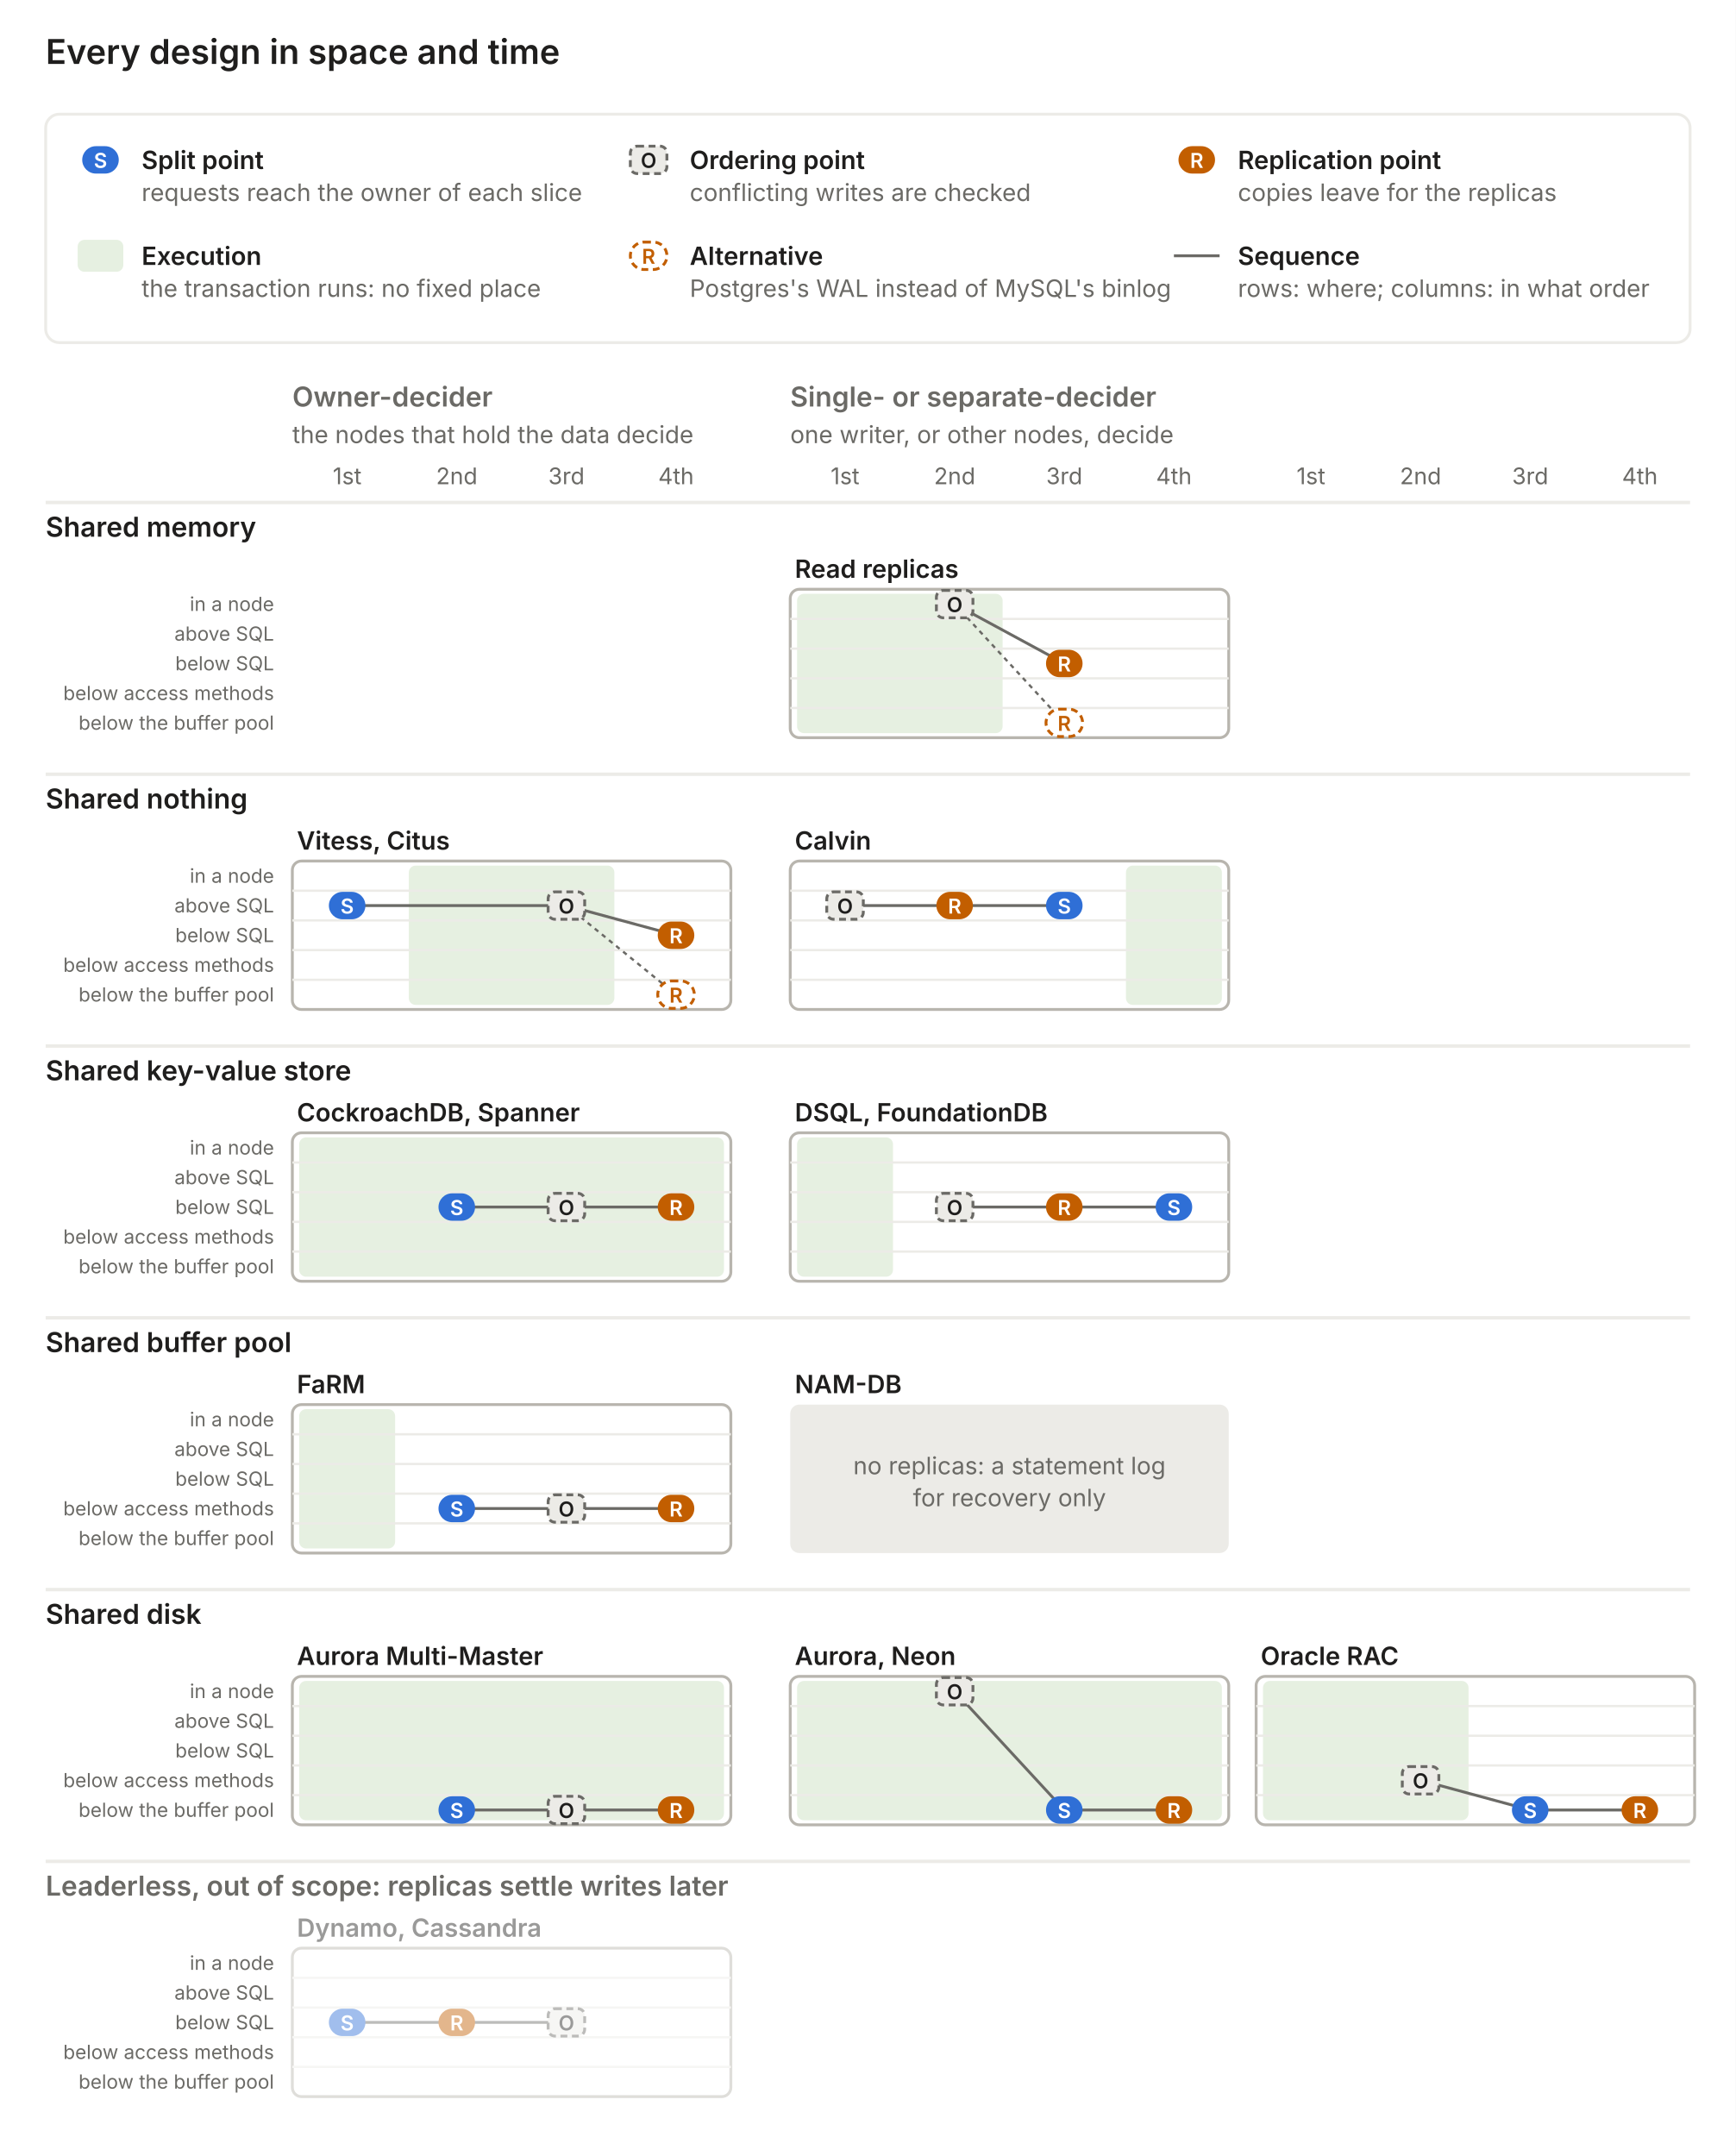
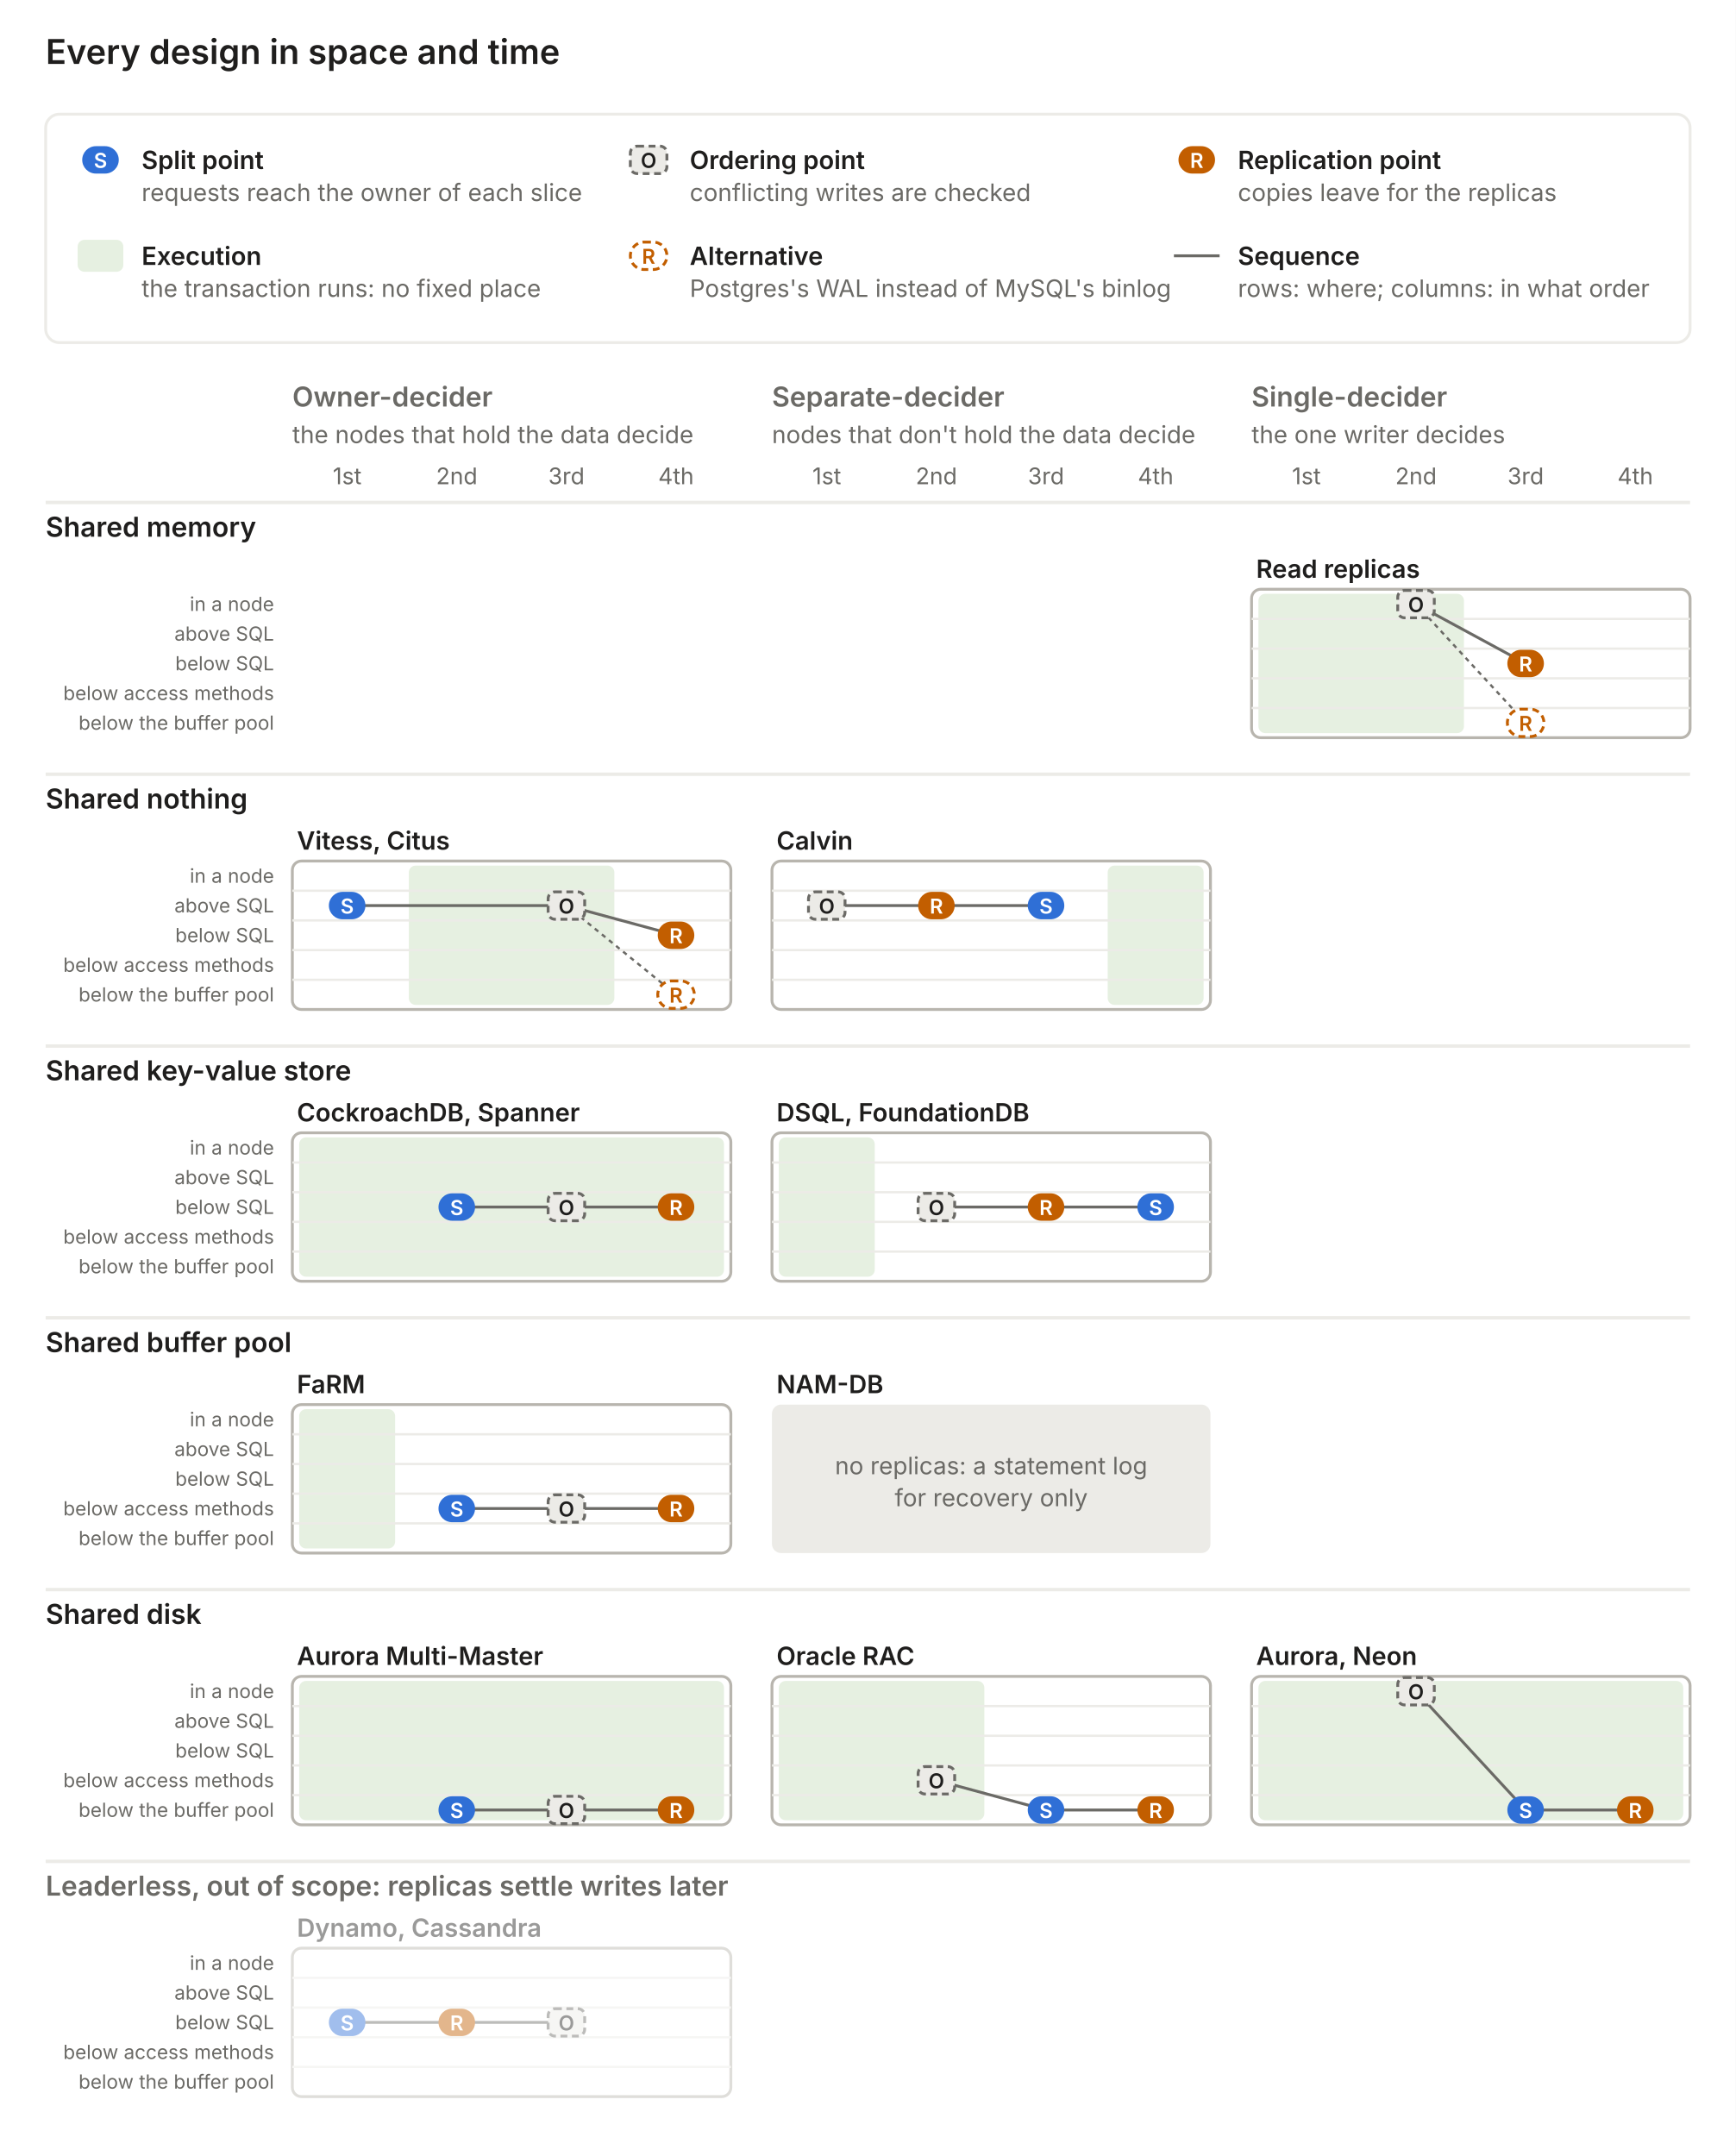
- <svg xmlns="http://www.w3.org/2000/svg" width="760" height="944" font-family="Inter, 'Helvetica Neue', Arial, sans-serif" viewBox="0 0 760 944" role="img" aria-label="Every design placed in space and time. Each panel is one design. Its rows are places: in a node, above SQL, below SQL, below the access methods, below the buffer pool. Its columns are four steps in sequence. S is the split point, O the ordering point, R the replication point, and a green band marks when the transaction executes, which has no fixed place. Calvin orders, replicates, and splits before it executes. DSQL and FaRM execute first, then order, replicate, and split or split, order, and replicate. Lock-based designs order while they execute: read replicas, Vitess, Oracle RAC, and Aurora; CockroachDB and Aurora also split and replicate each write while the transaction runs. Vitess splits before it executes and replicates after." font-size="13">
+ <svg xmlns="http://www.w3.org/2000/svg" width="760" height="944" font-family="Inter, 'Helvetica Neue', Arial, sans-serif" viewBox="0 0 760 944" role="img" aria-label="Every design placed in space and time. Each panel is one design, in three columns by who checks conflicts: owner-decider, separate-decider, and single-decider. Its rows are places: in a node, above SQL, below SQL, below the access methods, below the buffer pool. Its columns are four steps in sequence. S is the split point, O the ordering point, R the replication point, and a green band marks when the transaction executes, which has no fixed place. Owner-deciders split first, then order and replicate. Separate-deciders order first: Calvin before it executes, DSQL after, and Oracle RAC while it runs. Single-deciders order in the one writer while it executes." font-size="13">
  <rect width="100%" height="100%" fill="#ffffff" />
  <text x="20" y="28" text-anchor="start" font-size="15" font-weight="600" fill="#1f1e1d">Every design in space and time</text>
  <rect x="20" y="50" width="720" height="100" rx="6" fill="#ffffff" stroke="#ecebe7" stroke-width="1.25" />
  <rect x="36" y="64" width="16" height="12" rx="6" fill="#2f6fd6" />
  <text x="44" y="73.5" text-anchor="middle" font-size="9" font-weight="600" fill="#ffffff">S</text>
  <text x="62" y="74" text-anchor="start" font-size="11" font-weight="600" fill="#1f1e1d">Split point</text>
  <text x="62" y="88" text-anchor="start" font-size="10.5" font-weight="400" fill="#6b6a66">requests reach the owner of each slice</text>
  <rect x="276" y="64" width="16" height="12" rx="3" fill="#ecebe7" stroke="#6b6a66" stroke-width="1.25" stroke-dasharray="3 2" />
  <text x="284" y="73.5" text-anchor="middle" font-size="9" font-weight="600" fill="#1f1e1d">O</text>
  <text x="302" y="74" text-anchor="start" font-size="11" font-weight="600" fill="#1f1e1d">Ordering point</text>
  <text x="302" y="88" text-anchor="start" font-size="10.5" font-weight="400" fill="#6b6a66">conflicting writes are checked</text>
  <rect x="516" y="64" width="16" height="12" rx="6" fill="#c25e00" />
  <text x="524" y="73.5" text-anchor="middle" font-size="9" font-weight="600" fill="#ffffff">R</text>
  <text x="542" y="74" text-anchor="start" font-size="11" font-weight="600" fill="#1f1e1d">Replication point</text>
  <text x="542" y="88" text-anchor="start" font-size="10.5" font-weight="400" fill="#6b6a66">copies leave for the replicas</text>
  <rect x="34" y="105" width="20" height="14" rx="3" fill="#e6f0e1" />
  <text x="62" y="116" text-anchor="start" font-size="11" font-weight="600" fill="#1f1e1d">Execution</text>
  <text x="62" y="130" text-anchor="start" font-size="10.5" font-weight="400" fill="#6b6a66">the transaction runs: no fixed place</text>
  <rect x="276" y="106" width="16" height="12" rx="6" fill="#ffffff" stroke="#c25e00" stroke-width="1.25" stroke-dasharray="3 2" />
  <text x="284" y="115.5" text-anchor="middle" font-size="9" font-weight="600" fill="#c25e00">R</text>
  <text x="302" y="116" text-anchor="start" font-size="11" font-weight="600" fill="#1f1e1d">Alternative</text>
  <text x="302" y="130" text-anchor="start" font-size="10.5" font-weight="400" fill="#6b6a66">Postgres's WAL instead of MySQL's binlog</text>
  <path d="M514 112H534" stroke="#6b6a66" stroke-width="1.25" />
  <text x="542" y="116" text-anchor="start" font-size="11" font-weight="600" fill="#1f1e1d">Sequence</text>
  <text x="542" y="130" text-anchor="start" font-size="10.5" font-weight="400" fill="#6b6a66">rows: where; columns: in what order</text>
  <text x="128" y="178" text-anchor="start" font-size="12" font-weight="600" fill="#6b6a66">Owner-decider</text>
  <text x="128" y="194" text-anchor="start" font-size="10.5" font-weight="400" fill="#6b6a66">the nodes that hold the data decide</text>
-   <text x="346" y="178" text-anchor="start" font-size="12" font-weight="600" fill="#6b6a66">Single- or separate-decider</text>
-   <text x="346" y="194" text-anchor="start" font-size="10.5" font-weight="400" fill="#6b6a66">one writer, or other nodes, decide</text>
+   <text x="338" y="178" text-anchor="start" font-size="12" font-weight="600" fill="#6b6a66">Separate-decider</text>
+   <text x="338" y="194" text-anchor="start" font-size="10.5" font-weight="400" fill="#6b6a66">nodes that don't hold the data decide</text>
+   <text x="548" y="178" text-anchor="start" font-size="12" font-weight="600" fill="#6b6a66">Single-decider</text>
+   <text x="548" y="194" text-anchor="start" font-size="10.5" font-weight="400" fill="#6b6a66">the one writer decides</text>
  <text x="152.0" y="212" text-anchor="middle" font-size="10" font-weight="400" fill="#6b6a66">1st</text>
  <text x="200.0" y="212" text-anchor="middle" font-size="10" font-weight="400" fill="#6b6a66">2nd</text>
  <text x="248.0" y="212" text-anchor="middle" font-size="10" font-weight="400" fill="#6b6a66">3rd</text>
  <text x="296.0" y="212" text-anchor="middle" font-size="10" font-weight="400" fill="#6b6a66">4th</text>
-   <text x="370.0" y="212" text-anchor="middle" font-size="10" font-weight="400" fill="#6b6a66">1st</text>
-   <text x="418.0" y="212" text-anchor="middle" font-size="10" font-weight="400" fill="#6b6a66">2nd</text>
-   <text x="466.0" y="212" text-anchor="middle" font-size="10" font-weight="400" fill="#6b6a66">3rd</text>
-   <text x="514.0" y="212" text-anchor="middle" font-size="10" font-weight="400" fill="#6b6a66">4th</text>
-   <text x="574.0" y="212" text-anchor="middle" font-size="10" font-weight="400" fill="#6b6a66">1st</text>
-   <text x="622.0" y="212" text-anchor="middle" font-size="10" font-weight="400" fill="#6b6a66">2nd</text>
-   <text x="670.0" y="212" text-anchor="middle" font-size="10" font-weight="400" fill="#6b6a66">3rd</text>
-   <text x="718.0" y="212" text-anchor="middle" font-size="10" font-weight="400" fill="#6b6a66">4th</text>
+   <text x="362.0" y="212" text-anchor="middle" font-size="10" font-weight="400" fill="#6b6a66">1st</text>
+   <text x="410.0" y="212" text-anchor="middle" font-size="10" font-weight="400" fill="#6b6a66">2nd</text>
+   <text x="458.0" y="212" text-anchor="middle" font-size="10" font-weight="400" fill="#6b6a66">3rd</text>
+   <text x="506.0" y="212" text-anchor="middle" font-size="10" font-weight="400" fill="#6b6a66">4th</text>
+   <text x="572.0" y="212" text-anchor="middle" font-size="10" font-weight="400" fill="#6b6a66">1st</text>
+   <text x="620.0" y="212" text-anchor="middle" font-size="10" font-weight="400" fill="#6b6a66">2nd</text>
+   <text x="668.0" y="212" text-anchor="middle" font-size="10" font-weight="400" fill="#6b6a66">3rd</text>
+   <text x="716.0" y="212" text-anchor="middle" font-size="10" font-weight="400" fill="#6b6a66">4th</text>
  <line x1="20" y1="220" x2="740" y2="220" stroke="#ecebe7" stroke-width="1.5" />
  <text x="20" y="235" text-anchor="start" font-size="12" font-weight="600" fill="#1f1e1d">Shared memory</text>
  <text x="120" y="267.5" text-anchor="end" font-size="8.5" font-weight="400" fill="#6b6a66">in a node</text>
  <text x="120" y="280.5" text-anchor="end" font-size="8.5" font-weight="400" fill="#6b6a66">above SQL</text>
  <text x="120" y="293.5" text-anchor="end" font-size="8.5" font-weight="400" fill="#6b6a66">below SQL</text>
  <text x="120" y="306.5" text-anchor="end" font-size="8.5" font-weight="400" fill="#6b6a66">below access methods</text>
  <text x="120" y="319.5" text-anchor="end" font-size="8.5" font-weight="400" fill="#6b6a66">below the buffer pool</text>
  <g>
-     <text x="348" y="253" text-anchor="start" font-size="11" font-weight="600" fill="#1f1e1d">Read replicas</text>
-     <rect x="346" y="258" width="192" height="65" rx="4" fill="#ffffff" stroke="#b8b5ae" stroke-width="1.25" />
-     <rect x="349.0" y="260" width="90.0" height="61" rx="3" fill="#e6f0e1" />
-     <line x1="346" y1="271" x2="538" y2="271" stroke="#ecebe7" stroke-width="1" />
-     <line x1="346" y1="284" x2="538" y2="284" stroke="#ecebe7" stroke-width="1" />
-     <line x1="346" y1="297" x2="538" y2="297" stroke="#ecebe7" stroke-width="1" />
-     <line x1="346" y1="310" x2="538" y2="310" stroke="#ecebe7" stroke-width="1" />
-     <path d="M418.0 264.5 L466.0 290.5" fill="none" stroke="#6b6a66" stroke-width="1.25" />
-     <path d="M418.0 264.5L466.0 316.5" fill="none" stroke="#6b6a66" stroke-width="1" stroke-dasharray="2 2" />
-     <rect x="410.0" y="258.5" width="16" height="12" rx="3" fill="#ecebe7" stroke="#6b6a66" stroke-width="1.25" stroke-dasharray="3 2" />
-     <text x="418.0" y="268.0" text-anchor="middle" font-size="9" font-weight="600" fill="#1f1e1d">O</text>
-     <rect x="458.0" y="284.5" width="16" height="12" rx="6" fill="#c25e00" />
-     <text x="466.0" y="294.0" text-anchor="middle" font-size="9" font-weight="600" fill="#ffffff">R</text>
-     <rect x="458.0" y="310.5" width="16" height="12" rx="6" fill="#ffffff" stroke="#c25e00" stroke-width="1.25" stroke-dasharray="3 2" />
-     <text x="466.0" y="320.0" text-anchor="middle" font-size="9" font-weight="600" fill="#c25e00">R</text>
+     <text x="550" y="253" text-anchor="start" font-size="11" font-weight="600" fill="#1f1e1d">Read replicas</text>
+     <rect x="548" y="258" width="192" height="65" rx="4" fill="#ffffff" stroke="#b8b5ae" stroke-width="1.25" />
+     <rect x="551.0" y="260" width="90.0" height="61" rx="3" fill="#e6f0e1" />
+     <line x1="548" y1="271" x2="740" y2="271" stroke="#ecebe7" stroke-width="1" />
+     <line x1="548" y1="284" x2="740" y2="284" stroke="#ecebe7" stroke-width="1" />
+     <line x1="548" y1="297" x2="740" y2="297" stroke="#ecebe7" stroke-width="1" />
+     <line x1="548" y1="310" x2="740" y2="310" stroke="#ecebe7" stroke-width="1" />
+     <path d="M620.0 264.5 L668.0 290.5" fill="none" stroke="#6b6a66" stroke-width="1.25" />
+     <path d="M620.0 264.5L668.0 316.5" fill="none" stroke="#6b6a66" stroke-width="1" stroke-dasharray="2 2" />
+     <rect x="612.0" y="258.5" width="16" height="12" rx="3" fill="#ecebe7" stroke="#6b6a66" stroke-width="1.25" stroke-dasharray="3 2" />
+     <text x="620.0" y="268.0" text-anchor="middle" font-size="9" font-weight="600" fill="#1f1e1d">O</text>
+     <rect x="660.0" y="284.5" width="16" height="12" rx="6" fill="#c25e00" />
+     <text x="668.0" y="294.0" text-anchor="middle" font-size="9" font-weight="600" fill="#ffffff">R</text>
+     <rect x="660.0" y="310.5" width="16" height="12" rx="6" fill="#ffffff" stroke="#c25e00" stroke-width="1.25" stroke-dasharray="3 2" />
+     <text x="668.0" y="320.0" text-anchor="middle" font-size="9" font-weight="600" fill="#c25e00">R</text>
  </g>
  <line x1="20" y1="339" x2="740" y2="339" stroke="#ecebe7" stroke-width="1.5" />
  <text x="20" y="354" text-anchor="start" font-size="12" font-weight="600" fill="#1f1e1d">Shared nothing</text>
  <text x="120" y="386.5" text-anchor="end" font-size="8.5" font-weight="400" fill="#6b6a66">in a node</text>
  <text x="120" y="399.5" text-anchor="end" font-size="8.5" font-weight="400" fill="#6b6a66">above SQL</text>
  <text x="120" y="412.5" text-anchor="end" font-size="8.5" font-weight="400" fill="#6b6a66">below SQL</text>
  <text x="120" y="425.5" text-anchor="end" font-size="8.5" font-weight="400" fill="#6b6a66">below access methods</text>
  <text x="120" y="438.5" text-anchor="end" font-size="8.5" font-weight="400" fill="#6b6a66">below the buffer pool</text>
  <g>
    <text x="130" y="372" text-anchor="start" font-size="11" font-weight="600" fill="#1f1e1d">Vitess, Citus</text>
    <rect x="128" y="377" width="192" height="65" rx="4" fill="#ffffff" stroke="#b8b5ae" stroke-width="1.25" />
    <rect x="179.0" y="379" width="90.0" height="61" rx="3" fill="#e6f0e1" />
    <line x1="128" y1="390" x2="320" y2="390" stroke="#ecebe7" stroke-width="1" />
    <line x1="128" y1="403" x2="320" y2="403" stroke="#ecebe7" stroke-width="1" />
    <line x1="128" y1="416" x2="320" y2="416" stroke="#ecebe7" stroke-width="1" />
    <line x1="128" y1="429" x2="320" y2="429" stroke="#ecebe7" stroke-width="1" />
    <path d="M152.0 396.5 L248.0 396.5 L296.0 409.5" fill="none" stroke="#6b6a66" stroke-width="1.25" />
    <path d="M248.0 396.5L296.0 435.5" fill="none" stroke="#6b6a66" stroke-width="1" stroke-dasharray="2 2" />
    <rect x="144.0" y="390.5" width="16" height="12" rx="6" fill="#2f6fd6" />
    <text x="152.0" y="400.0" text-anchor="middle" font-size="9" font-weight="600" fill="#ffffff">S</text>
    <rect x="240.0" y="390.5" width="16" height="12" rx="3" fill="#ecebe7" stroke="#6b6a66" stroke-width="1.25" stroke-dasharray="3 2" />
    <text x="248.0" y="400.0" text-anchor="middle" font-size="9" font-weight="600" fill="#1f1e1d">O</text>
    <rect x="288.0" y="403.5" width="16" height="12" rx="6" fill="#c25e00" />
    <text x="296.0" y="413.0" text-anchor="middle" font-size="9" font-weight="600" fill="#ffffff">R</text>
    <rect x="288.0" y="429.5" width="16" height="12" rx="6" fill="#ffffff" stroke="#c25e00" stroke-width="1.25" stroke-dasharray="3 2" />
    <text x="296.0" y="439.0" text-anchor="middle" font-size="9" font-weight="600" fill="#c25e00">R</text>
  </g>
  <g>
-     <text x="348" y="372" text-anchor="start" font-size="11" font-weight="600" fill="#1f1e1d">Calvin</text>
-     <rect x="346" y="377" width="192" height="65" rx="4" fill="#ffffff" stroke="#b8b5ae" stroke-width="1.25" />
-     <rect x="493.0" y="379" width="42.0" height="61" rx="3" fill="#e6f0e1" />
-     <line x1="346" y1="390" x2="538" y2="390" stroke="#ecebe7" stroke-width="1" />
-     <line x1="346" y1="403" x2="538" y2="403" stroke="#ecebe7" stroke-width="1" />
-     <line x1="346" y1="416" x2="538" y2="416" stroke="#ecebe7" stroke-width="1" />
-     <line x1="346" y1="429" x2="538" y2="429" stroke="#ecebe7" stroke-width="1" />
-     <path d="M370.0 396.5 L418.0 396.5 L466.0 396.5" fill="none" stroke="#6b6a66" stroke-width="1.25" />
-     <rect x="362.0" y="390.5" width="16" height="12" rx="3" fill="#ecebe7" stroke="#6b6a66" stroke-width="1.25" stroke-dasharray="3 2" />
-     <text x="370.0" y="400.0" text-anchor="middle" font-size="9" font-weight="600" fill="#1f1e1d">O</text>
-     <rect x="410.0" y="390.5" width="16" height="12" rx="6" fill="#c25e00" />
-     <text x="418.0" y="400.0" text-anchor="middle" font-size="9" font-weight="600" fill="#ffffff">R</text>
-     <rect x="458.0" y="390.5" width="16" height="12" rx="6" fill="#2f6fd6" />
-     <text x="466.0" y="400.0" text-anchor="middle" font-size="9" font-weight="600" fill="#ffffff">S</text>
+     <text x="340" y="372" text-anchor="start" font-size="11" font-weight="600" fill="#1f1e1d">Calvin</text>
+     <rect x="338" y="377" width="192" height="65" rx="4" fill="#ffffff" stroke="#b8b5ae" stroke-width="1.25" />
+     <rect x="485.0" y="379" width="42.0" height="61" rx="3" fill="#e6f0e1" />
+     <line x1="338" y1="390" x2="530" y2="390" stroke="#ecebe7" stroke-width="1" />
+     <line x1="338" y1="403" x2="530" y2="403" stroke="#ecebe7" stroke-width="1" />
+     <line x1="338" y1="416" x2="530" y2="416" stroke="#ecebe7" stroke-width="1" />
+     <line x1="338" y1="429" x2="530" y2="429" stroke="#ecebe7" stroke-width="1" />
+     <path d="M362.0 396.5 L410.0 396.5 L458.0 396.5" fill="none" stroke="#6b6a66" stroke-width="1.25" />
+     <rect x="354.0" y="390.5" width="16" height="12" rx="3" fill="#ecebe7" stroke="#6b6a66" stroke-width="1.25" stroke-dasharray="3 2" />
+     <text x="362.0" y="400.0" text-anchor="middle" font-size="9" font-weight="600" fill="#1f1e1d">O</text>
+     <rect x="402.0" y="390.5" width="16" height="12" rx="6" fill="#c25e00" />
+     <text x="410.0" y="400.0" text-anchor="middle" font-size="9" font-weight="600" fill="#ffffff">R</text>
+     <rect x="450.0" y="390.5" width="16" height="12" rx="6" fill="#2f6fd6" />
+     <text x="458.0" y="400.0" text-anchor="middle" font-size="9" font-weight="600" fill="#ffffff">S</text>
  </g>
  <line x1="20" y1="458" x2="740" y2="458" stroke="#ecebe7" stroke-width="1.5" />
  <text x="20" y="473" text-anchor="start" font-size="12" font-weight="600" fill="#1f1e1d">Shared key-value store</text>
  <text x="120" y="505.5" text-anchor="end" font-size="8.5" font-weight="400" fill="#6b6a66">in a node</text>
  <text x="120" y="518.5" text-anchor="end" font-size="8.5" font-weight="400" fill="#6b6a66">above SQL</text>
  <text x="120" y="531.5" text-anchor="end" font-size="8.5" font-weight="400" fill="#6b6a66">below SQL</text>
  <text x="120" y="544.5" text-anchor="end" font-size="8.5" font-weight="400" fill="#6b6a66">below access methods</text>
  <text x="120" y="557.5" text-anchor="end" font-size="8.5" font-weight="400" fill="#6b6a66">below the buffer pool</text>
  <g>
    <text x="130" y="491" text-anchor="start" font-size="11" font-weight="600" fill="#1f1e1d">CockroachDB, Spanner</text>
    <rect x="128" y="496" width="192" height="65" rx="4" fill="#ffffff" stroke="#b8b5ae" stroke-width="1.25" />
    <rect x="131.0" y="498" width="186.0" height="61" rx="3" fill="#e6f0e1" />
    <line x1="128" y1="509" x2="320" y2="509" stroke="#ecebe7" stroke-width="1" />
    <line x1="128" y1="522" x2="320" y2="522" stroke="#ecebe7" stroke-width="1" />
    <line x1="128" y1="535" x2="320" y2="535" stroke="#ecebe7" stroke-width="1" />
    <line x1="128" y1="548" x2="320" y2="548" stroke="#ecebe7" stroke-width="1" />
    <path d="M200.0 528.5 L248.0 528.5 L296.0 528.5" fill="none" stroke="#6b6a66" stroke-width="1.25" />
    <rect x="192.0" y="522.5" width="16" height="12" rx="6" fill="#2f6fd6" />
    <text x="200.0" y="532.0" text-anchor="middle" font-size="9" font-weight="600" fill="#ffffff">S</text>
    <rect x="240.0" y="522.5" width="16" height="12" rx="3" fill="#ecebe7" stroke="#6b6a66" stroke-width="1.25" stroke-dasharray="3 2" />
    <text x="248.0" y="532.0" text-anchor="middle" font-size="9" font-weight="600" fill="#1f1e1d">O</text>
    <rect x="288.0" y="522.5" width="16" height="12" rx="6" fill="#c25e00" />
    <text x="296.0" y="532.0" text-anchor="middle" font-size="9" font-weight="600" fill="#ffffff">R</text>
  </g>
  <g>
-     <text x="348" y="491" text-anchor="start" font-size="11" font-weight="600" fill="#1f1e1d">DSQL, FoundationDB</text>
-     <rect x="346" y="496" width="192" height="65" rx="4" fill="#ffffff" stroke="#b8b5ae" stroke-width="1.25" />
-     <rect x="349.0" y="498" width="42.0" height="61" rx="3" fill="#e6f0e1" />
-     <line x1="346" y1="509" x2="538" y2="509" stroke="#ecebe7" stroke-width="1" />
-     <line x1="346" y1="522" x2="538" y2="522" stroke="#ecebe7" stroke-width="1" />
-     <line x1="346" y1="535" x2="538" y2="535" stroke="#ecebe7" stroke-width="1" />
-     <line x1="346" y1="548" x2="538" y2="548" stroke="#ecebe7" stroke-width="1" />
-     <path d="M418.0 528.5 L466.0 528.5 L514.0 528.5" fill="none" stroke="#6b6a66" stroke-width="1.25" />
-     <rect x="410.0" y="522.5" width="16" height="12" rx="3" fill="#ecebe7" stroke="#6b6a66" stroke-width="1.25" stroke-dasharray="3 2" />
-     <text x="418.0" y="532.0" text-anchor="middle" font-size="9" font-weight="600" fill="#1f1e1d">O</text>
-     <rect x="458.0" y="522.5" width="16" height="12" rx="6" fill="#c25e00" />
-     <text x="466.0" y="532.0" text-anchor="middle" font-size="9" font-weight="600" fill="#ffffff">R</text>
-     <rect x="506.0" y="522.5" width="16" height="12" rx="6" fill="#2f6fd6" />
-     <text x="514.0" y="532.0" text-anchor="middle" font-size="9" font-weight="600" fill="#ffffff">S</text>
+     <text x="340" y="491" text-anchor="start" font-size="11" font-weight="600" fill="#1f1e1d">DSQL, FoundationDB</text>
+     <rect x="338" y="496" width="192" height="65" rx="4" fill="#ffffff" stroke="#b8b5ae" stroke-width="1.25" />
+     <rect x="341.0" y="498" width="42.0" height="61" rx="3" fill="#e6f0e1" />
+     <line x1="338" y1="509" x2="530" y2="509" stroke="#ecebe7" stroke-width="1" />
+     <line x1="338" y1="522" x2="530" y2="522" stroke="#ecebe7" stroke-width="1" />
+     <line x1="338" y1="535" x2="530" y2="535" stroke="#ecebe7" stroke-width="1" />
+     <line x1="338" y1="548" x2="530" y2="548" stroke="#ecebe7" stroke-width="1" />
+     <path d="M410.0 528.5 L458.0 528.5 L506.0 528.5" fill="none" stroke="#6b6a66" stroke-width="1.25" />
+     <rect x="402.0" y="522.5" width="16" height="12" rx="3" fill="#ecebe7" stroke="#6b6a66" stroke-width="1.25" stroke-dasharray="3 2" />
+     <text x="410.0" y="532.0" text-anchor="middle" font-size="9" font-weight="600" fill="#1f1e1d">O</text>
+     <rect x="450.0" y="522.5" width="16" height="12" rx="6" fill="#c25e00" />
+     <text x="458.0" y="532.0" text-anchor="middle" font-size="9" font-weight="600" fill="#ffffff">R</text>
+     <rect x="498.0" y="522.5" width="16" height="12" rx="6" fill="#2f6fd6" />
+     <text x="506.0" y="532.0" text-anchor="middle" font-size="9" font-weight="600" fill="#ffffff">S</text>
  </g>
  <line x1="20" y1="577" x2="740" y2="577" stroke="#ecebe7" stroke-width="1.5" />
  <text x="20" y="592" text-anchor="start" font-size="12" font-weight="600" fill="#1f1e1d">Shared buffer pool</text>
  <text x="120" y="624.5" text-anchor="end" font-size="8.5" font-weight="400" fill="#6b6a66">in a node</text>
  <text x="120" y="637.5" text-anchor="end" font-size="8.5" font-weight="400" fill="#6b6a66">above SQL</text>
  <text x="120" y="650.5" text-anchor="end" font-size="8.5" font-weight="400" fill="#6b6a66">below SQL</text>
  <text x="120" y="663.5" text-anchor="end" font-size="8.5" font-weight="400" fill="#6b6a66">below access methods</text>
  <text x="120" y="676.5" text-anchor="end" font-size="8.5" font-weight="400" fill="#6b6a66">below the buffer pool</text>
  <g>
    <text x="130" y="610" text-anchor="start" font-size="11" font-weight="600" fill="#1f1e1d">FaRM</text>
    <rect x="128" y="615" width="192" height="65" rx="4" fill="#ffffff" stroke="#b8b5ae" stroke-width="1.25" />
    <rect x="131.0" y="617" width="42.0" height="61" rx="3" fill="#e6f0e1" />
    <line x1="128" y1="628" x2="320" y2="628" stroke="#ecebe7" stroke-width="1" />
    <line x1="128" y1="641" x2="320" y2="641" stroke="#ecebe7" stroke-width="1" />
    <line x1="128" y1="654" x2="320" y2="654" stroke="#ecebe7" stroke-width="1" />
    <line x1="128" y1="667" x2="320" y2="667" stroke="#ecebe7" stroke-width="1" />
    <path d="M200.0 660.5 L248.0 660.5 L296.0 660.5" fill="none" stroke="#6b6a66" stroke-width="1.25" />
    <rect x="192.0" y="654.5" width="16" height="12" rx="6" fill="#2f6fd6" />
    <text x="200.0" y="664.0" text-anchor="middle" font-size="9" font-weight="600" fill="#ffffff">S</text>
    <rect x="240.0" y="654.5" width="16" height="12" rx="3" fill="#ecebe7" stroke="#6b6a66" stroke-width="1.25" stroke-dasharray="3 2" />
    <text x="248.0" y="664.0" text-anchor="middle" font-size="9" font-weight="600" fill="#1f1e1d">O</text>
    <rect x="288.0" y="654.5" width="16" height="12" rx="6" fill="#c25e00" />
    <text x="296.0" y="664.0" text-anchor="middle" font-size="9" font-weight="600" fill="#ffffff">R</text>
  </g>
  <g>
-     <text x="348" y="610" text-anchor="start" font-size="11" font-weight="600" fill="#1f1e1d">NAM-DB</text>
-     <rect x="346" y="615" width="192" height="65" rx="4" fill="#ecebe7" />
-     <text x="442.0" y="645.5" text-anchor="middle" font-size="10.5" font-weight="400" fill="#6b6a66">no replicas: a statement log</text>
-     <text x="442.0" y="659.5" text-anchor="middle" font-size="10.5" font-weight="400" fill="#6b6a66">for recovery only</text>
+     <text x="340" y="610" text-anchor="start" font-size="11" font-weight="600" fill="#1f1e1d">NAM-DB</text>
+     <rect x="338" y="615" width="192" height="65" rx="4" fill="#ecebe7" />
+     <text x="434.0" y="645.5" text-anchor="middle" font-size="10.5" font-weight="400" fill="#6b6a66">no replicas: a statement log</text>
+     <text x="434.0" y="659.5" text-anchor="middle" font-size="10.5" font-weight="400" fill="#6b6a66">for recovery only</text>
  </g>
  <line x1="20" y1="696" x2="740" y2="696" stroke="#ecebe7" stroke-width="1.5" />
  <text x="20" y="711" text-anchor="start" font-size="12" font-weight="600" fill="#1f1e1d">Shared disk</text>
  <text x="120" y="743.5" text-anchor="end" font-size="8.5" font-weight="400" fill="#6b6a66">in a node</text>
  <text x="120" y="756.5" text-anchor="end" font-size="8.5" font-weight="400" fill="#6b6a66">above SQL</text>
  <text x="120" y="769.5" text-anchor="end" font-size="8.5" font-weight="400" fill="#6b6a66">below SQL</text>
  <text x="120" y="782.5" text-anchor="end" font-size="8.5" font-weight="400" fill="#6b6a66">below access methods</text>
  <text x="120" y="795.5" text-anchor="end" font-size="8.5" font-weight="400" fill="#6b6a66">below the buffer pool</text>
  <g>
    <text x="130" y="729" text-anchor="start" font-size="11" font-weight="600" fill="#1f1e1d">Aurora Multi-Master</text>
    <rect x="128" y="734" width="192" height="65" rx="4" fill="#ffffff" stroke="#b8b5ae" stroke-width="1.25" />
    <rect x="131.0" y="736" width="186.0" height="61" rx="3" fill="#e6f0e1" />
    <line x1="128" y1="747" x2="320" y2="747" stroke="#ecebe7" stroke-width="1" />
    <line x1="128" y1="760" x2="320" y2="760" stroke="#ecebe7" stroke-width="1" />
    <line x1="128" y1="773" x2="320" y2="773" stroke="#ecebe7" stroke-width="1" />
    <line x1="128" y1="786" x2="320" y2="786" stroke="#ecebe7" stroke-width="1" />
    <path d="M200.0 792.5 L248.0 792.5 L296.0 792.5" fill="none" stroke="#6b6a66" stroke-width="1.25" />
    <rect x="192.0" y="786.5" width="16" height="12" rx="6" fill="#2f6fd6" />
    <text x="200.0" y="796.0" text-anchor="middle" font-size="9" font-weight="600" fill="#ffffff">S</text>
    <rect x="240.0" y="786.5" width="16" height="12" rx="3" fill="#ecebe7" stroke="#6b6a66" stroke-width="1.25" stroke-dasharray="3 2" />
    <text x="248.0" y="796.0" text-anchor="middle" font-size="9" font-weight="600" fill="#1f1e1d">O</text>
    <rect x="288.0" y="786.5" width="16" height="12" rx="6" fill="#c25e00" />
    <text x="296.0" y="796.0" text-anchor="middle" font-size="9" font-weight="600" fill="#ffffff">R</text>
  </g>
  <g>
-     <text x="348" y="729" text-anchor="start" font-size="11" font-weight="600" fill="#1f1e1d">Aurora, Neon</text>
-     <rect x="346" y="734" width="192" height="65" rx="4" fill="#ffffff" stroke="#b8b5ae" stroke-width="1.25" />
-     <rect x="349.0" y="736" width="186.0" height="61" rx="3" fill="#e6f0e1" />
-     <line x1="346" y1="747" x2="538" y2="747" stroke="#ecebe7" stroke-width="1" />
-     <line x1="346" y1="760" x2="538" y2="760" stroke="#ecebe7" stroke-width="1" />
-     <line x1="346" y1="773" x2="538" y2="773" stroke="#ecebe7" stroke-width="1" />
-     <line x1="346" y1="786" x2="538" y2="786" stroke="#ecebe7" stroke-width="1" />
-     <path d="M418.0 740.5 L466.0 792.5 L514.0 792.5" fill="none" stroke="#6b6a66" stroke-width="1.25" />
-     <rect x="410.0" y="734.5" width="16" height="12" rx="3" fill="#ecebe7" stroke="#6b6a66" stroke-width="1.25" stroke-dasharray="3 2" />
-     <text x="418.0" y="744.0" text-anchor="middle" font-size="9" font-weight="600" fill="#1f1e1d">O</text>
-     <rect x="458.0" y="786.5" width="16" height="12" rx="6" fill="#2f6fd6" />
-     <text x="466.0" y="796.0" text-anchor="middle" font-size="9" font-weight="600" fill="#ffffff">S</text>
-     <rect x="506.0" y="786.5" width="16" height="12" rx="6" fill="#c25e00" />
-     <text x="514.0" y="796.0" text-anchor="middle" font-size="9" font-weight="600" fill="#ffffff">R</text>
-   </g>
-   <g>
-     <text x="552" y="729" text-anchor="start" font-size="11" font-weight="600" fill="#1f1e1d">Oracle RAC</text>
-     <rect x="550" y="734" width="192" height="65" rx="4" fill="#ffffff" stroke="#b8b5ae" stroke-width="1.25" />
-     <rect x="553.0" y="736" width="90.0" height="61" rx="3" fill="#e6f0e1" />
-     <line x1="550" y1="747" x2="742" y2="747" stroke="#ecebe7" stroke-width="1" />
-     <line x1="550" y1="760" x2="742" y2="760" stroke="#ecebe7" stroke-width="1" />
-     <line x1="550" y1="773" x2="742" y2="773" stroke="#ecebe7" stroke-width="1" />
-     <line x1="550" y1="786" x2="742" y2="786" stroke="#ecebe7" stroke-width="1" />
-     <path d="M622.0 779.5 L670.0 792.5 L718.0 792.5" fill="none" stroke="#6b6a66" stroke-width="1.25" />
-     <rect x="614.0" y="773.5" width="16" height="12" rx="3" fill="#ecebe7" stroke="#6b6a66" stroke-width="1.25" stroke-dasharray="3 2" />
-     <text x="622.0" y="783.0" text-anchor="middle" font-size="9" font-weight="600" fill="#1f1e1d">O</text>
-     <rect x="662.0" y="786.5" width="16" height="12" rx="6" fill="#2f6fd6" />
-     <text x="670.0" y="796.0" text-anchor="middle" font-size="9" font-weight="600" fill="#ffffff">S</text>
-     <rect x="710.0" y="786.5" width="16" height="12" rx="6" fill="#c25e00" />
-     <text x="718.0" y="796.0" text-anchor="middle" font-size="9" font-weight="600" fill="#ffffff">R</text>
+     <text x="340" y="729" text-anchor="start" font-size="11" font-weight="600" fill="#1f1e1d">Oracle RAC</text>
+     <rect x="338" y="734" width="192" height="65" rx="4" fill="#ffffff" stroke="#b8b5ae" stroke-width="1.25" />
+     <rect x="341.0" y="736" width="90.0" height="61" rx="3" fill="#e6f0e1" />
+     <line x1="338" y1="747" x2="530" y2="747" stroke="#ecebe7" stroke-width="1" />
+     <line x1="338" y1="760" x2="530" y2="760" stroke="#ecebe7" stroke-width="1" />
+     <line x1="338" y1="773" x2="530" y2="773" stroke="#ecebe7" stroke-width="1" />
+     <line x1="338" y1="786" x2="530" y2="786" stroke="#ecebe7" stroke-width="1" />
+     <path d="M410.0 779.5 L458.0 792.5 L506.0 792.5" fill="none" stroke="#6b6a66" stroke-width="1.25" />
+     <rect x="402.0" y="773.5" width="16" height="12" rx="3" fill="#ecebe7" stroke="#6b6a66" stroke-width="1.25" stroke-dasharray="3 2" />
+     <text x="410.0" y="783.0" text-anchor="middle" font-size="9" font-weight="600" fill="#1f1e1d">O</text>
+     <rect x="450.0" y="786.5" width="16" height="12" rx="6" fill="#2f6fd6" />
+     <text x="458.0" y="796.0" text-anchor="middle" font-size="9" font-weight="600" fill="#ffffff">S</text>
+     <rect x="498.0" y="786.5" width="16" height="12" rx="6" fill="#c25e00" />
+     <text x="506.0" y="796.0" text-anchor="middle" font-size="9" font-weight="600" fill="#ffffff">R</text>
+   </g>
+   <g>
+     <text x="550" y="729" text-anchor="start" font-size="11" font-weight="600" fill="#1f1e1d">Aurora, Neon</text>
+     <rect x="548" y="734" width="192" height="65" rx="4" fill="#ffffff" stroke="#b8b5ae" stroke-width="1.25" />
+     <rect x="551.0" y="736" width="186.0" height="61" rx="3" fill="#e6f0e1" />
+     <line x1="548" y1="747" x2="740" y2="747" stroke="#ecebe7" stroke-width="1" />
+     <line x1="548" y1="760" x2="740" y2="760" stroke="#ecebe7" stroke-width="1" />
+     <line x1="548" y1="773" x2="740" y2="773" stroke="#ecebe7" stroke-width="1" />
+     <line x1="548" y1="786" x2="740" y2="786" stroke="#ecebe7" stroke-width="1" />
+     <path d="M620.0 740.5 L668.0 792.5 L716.0 792.5" fill="none" stroke="#6b6a66" stroke-width="1.25" />
+     <rect x="612.0" y="734.5" width="16" height="12" rx="3" fill="#ecebe7" stroke="#6b6a66" stroke-width="1.25" stroke-dasharray="3 2" />
+     <text x="620.0" y="744.0" text-anchor="middle" font-size="9" font-weight="600" fill="#1f1e1d">O</text>
+     <rect x="660.0" y="786.5" width="16" height="12" rx="6" fill="#2f6fd6" />
+     <text x="668.0" y="796.0" text-anchor="middle" font-size="9" font-weight="600" fill="#ffffff">S</text>
+     <rect x="708.0" y="786.5" width="16" height="12" rx="6" fill="#c25e00" />
+     <text x="716.0" y="796.0" text-anchor="middle" font-size="9" font-weight="600" fill="#ffffff">R</text>
  </g>
  <line x1="20" y1="815" x2="740" y2="815" stroke="#ecebe7" stroke-width="1.5" />
  <text x="20" y="830" text-anchor="start" font-size="12" font-weight="600" fill="#6b6a66">Leaderless, out of scope: replicas settle writes later</text>
  <text x="120" y="862.5" text-anchor="end" font-size="8.5" font-weight="400" fill="#6b6a66">in a node</text>
  <text x="120" y="875.5" text-anchor="end" font-size="8.5" font-weight="400" fill="#6b6a66">above SQL</text>
  <text x="120" y="888.5" text-anchor="end" font-size="8.5" font-weight="400" fill="#6b6a66">below SQL</text>
  <text x="120" y="901.5" text-anchor="end" font-size="8.5" font-weight="400" fill="#6b6a66">below access methods</text>
  <text x="120" y="914.5" text-anchor="end" font-size="8.5" font-weight="400" fill="#6b6a66">below the buffer pool</text>
  <g opacity="0.45">
    <text x="130" y="848" text-anchor="start" font-size="11" font-weight="600" fill="#1f1e1d">Dynamo, Cassandra</text>
    <rect x="128" y="853" width="192" height="65" rx="4" fill="#ffffff" stroke="#b8b5ae" stroke-width="1.25" />
    <line x1="128" y1="866" x2="320" y2="866" stroke="#ecebe7" stroke-width="1" />
    <line x1="128" y1="879" x2="320" y2="879" stroke="#ecebe7" stroke-width="1" />
    <line x1="128" y1="892" x2="320" y2="892" stroke="#ecebe7" stroke-width="1" />
    <line x1="128" y1="905" x2="320" y2="905" stroke="#ecebe7" stroke-width="1" />
    <path d="M152.0 885.5 L200.0 885.5 L248.0 885.5" fill="none" stroke="#6b6a66" stroke-width="1.25" />
    <rect x="144.0" y="879.5" width="16" height="12" rx="6" fill="#2f6fd6" />
    <text x="152.0" y="889.0" text-anchor="middle" font-size="9" font-weight="600" fill="#ffffff">S</text>
    <rect x="192.0" y="879.5" width="16" height="12" rx="6" fill="#c25e00" />
    <text x="200.0" y="889.0" text-anchor="middle" font-size="9" font-weight="600" fill="#ffffff">R</text>
    <rect x="240.0" y="879.5" width="16" height="12" rx="3" fill="#ecebe7" stroke="#6b6a66" stroke-width="1.25" stroke-dasharray="3 2" />
    <text x="248.0" y="889.0" text-anchor="middle" font-size="9" font-weight="600" fill="#1f1e1d">O</text>
  </g>
</svg>
